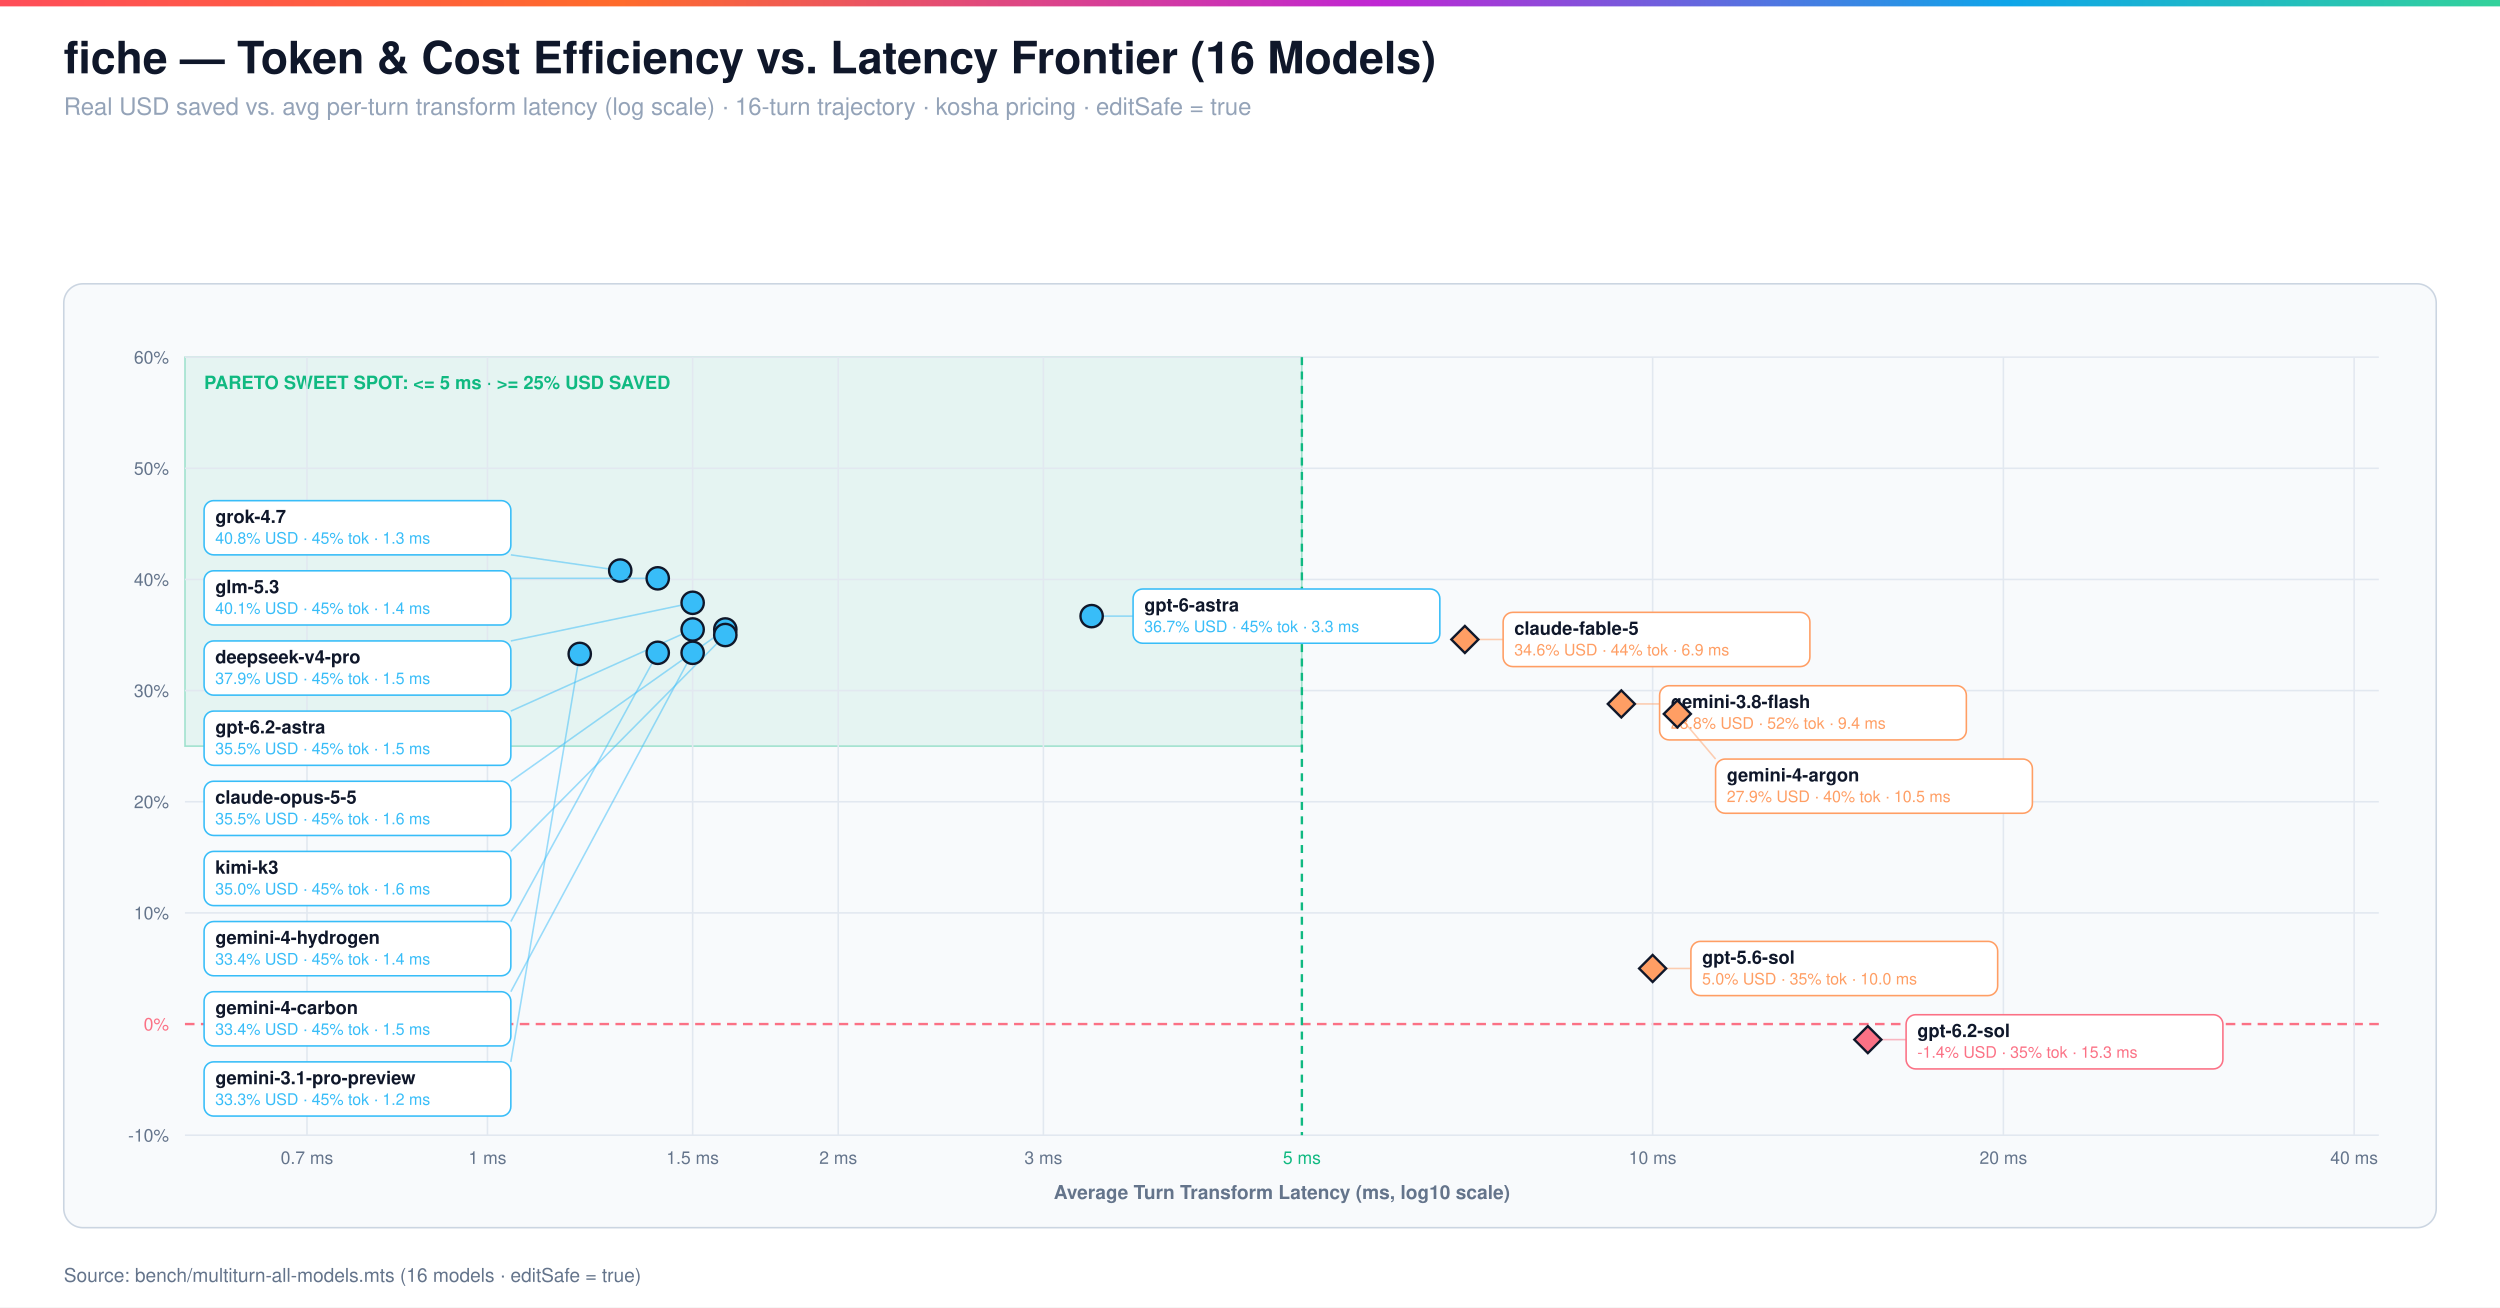
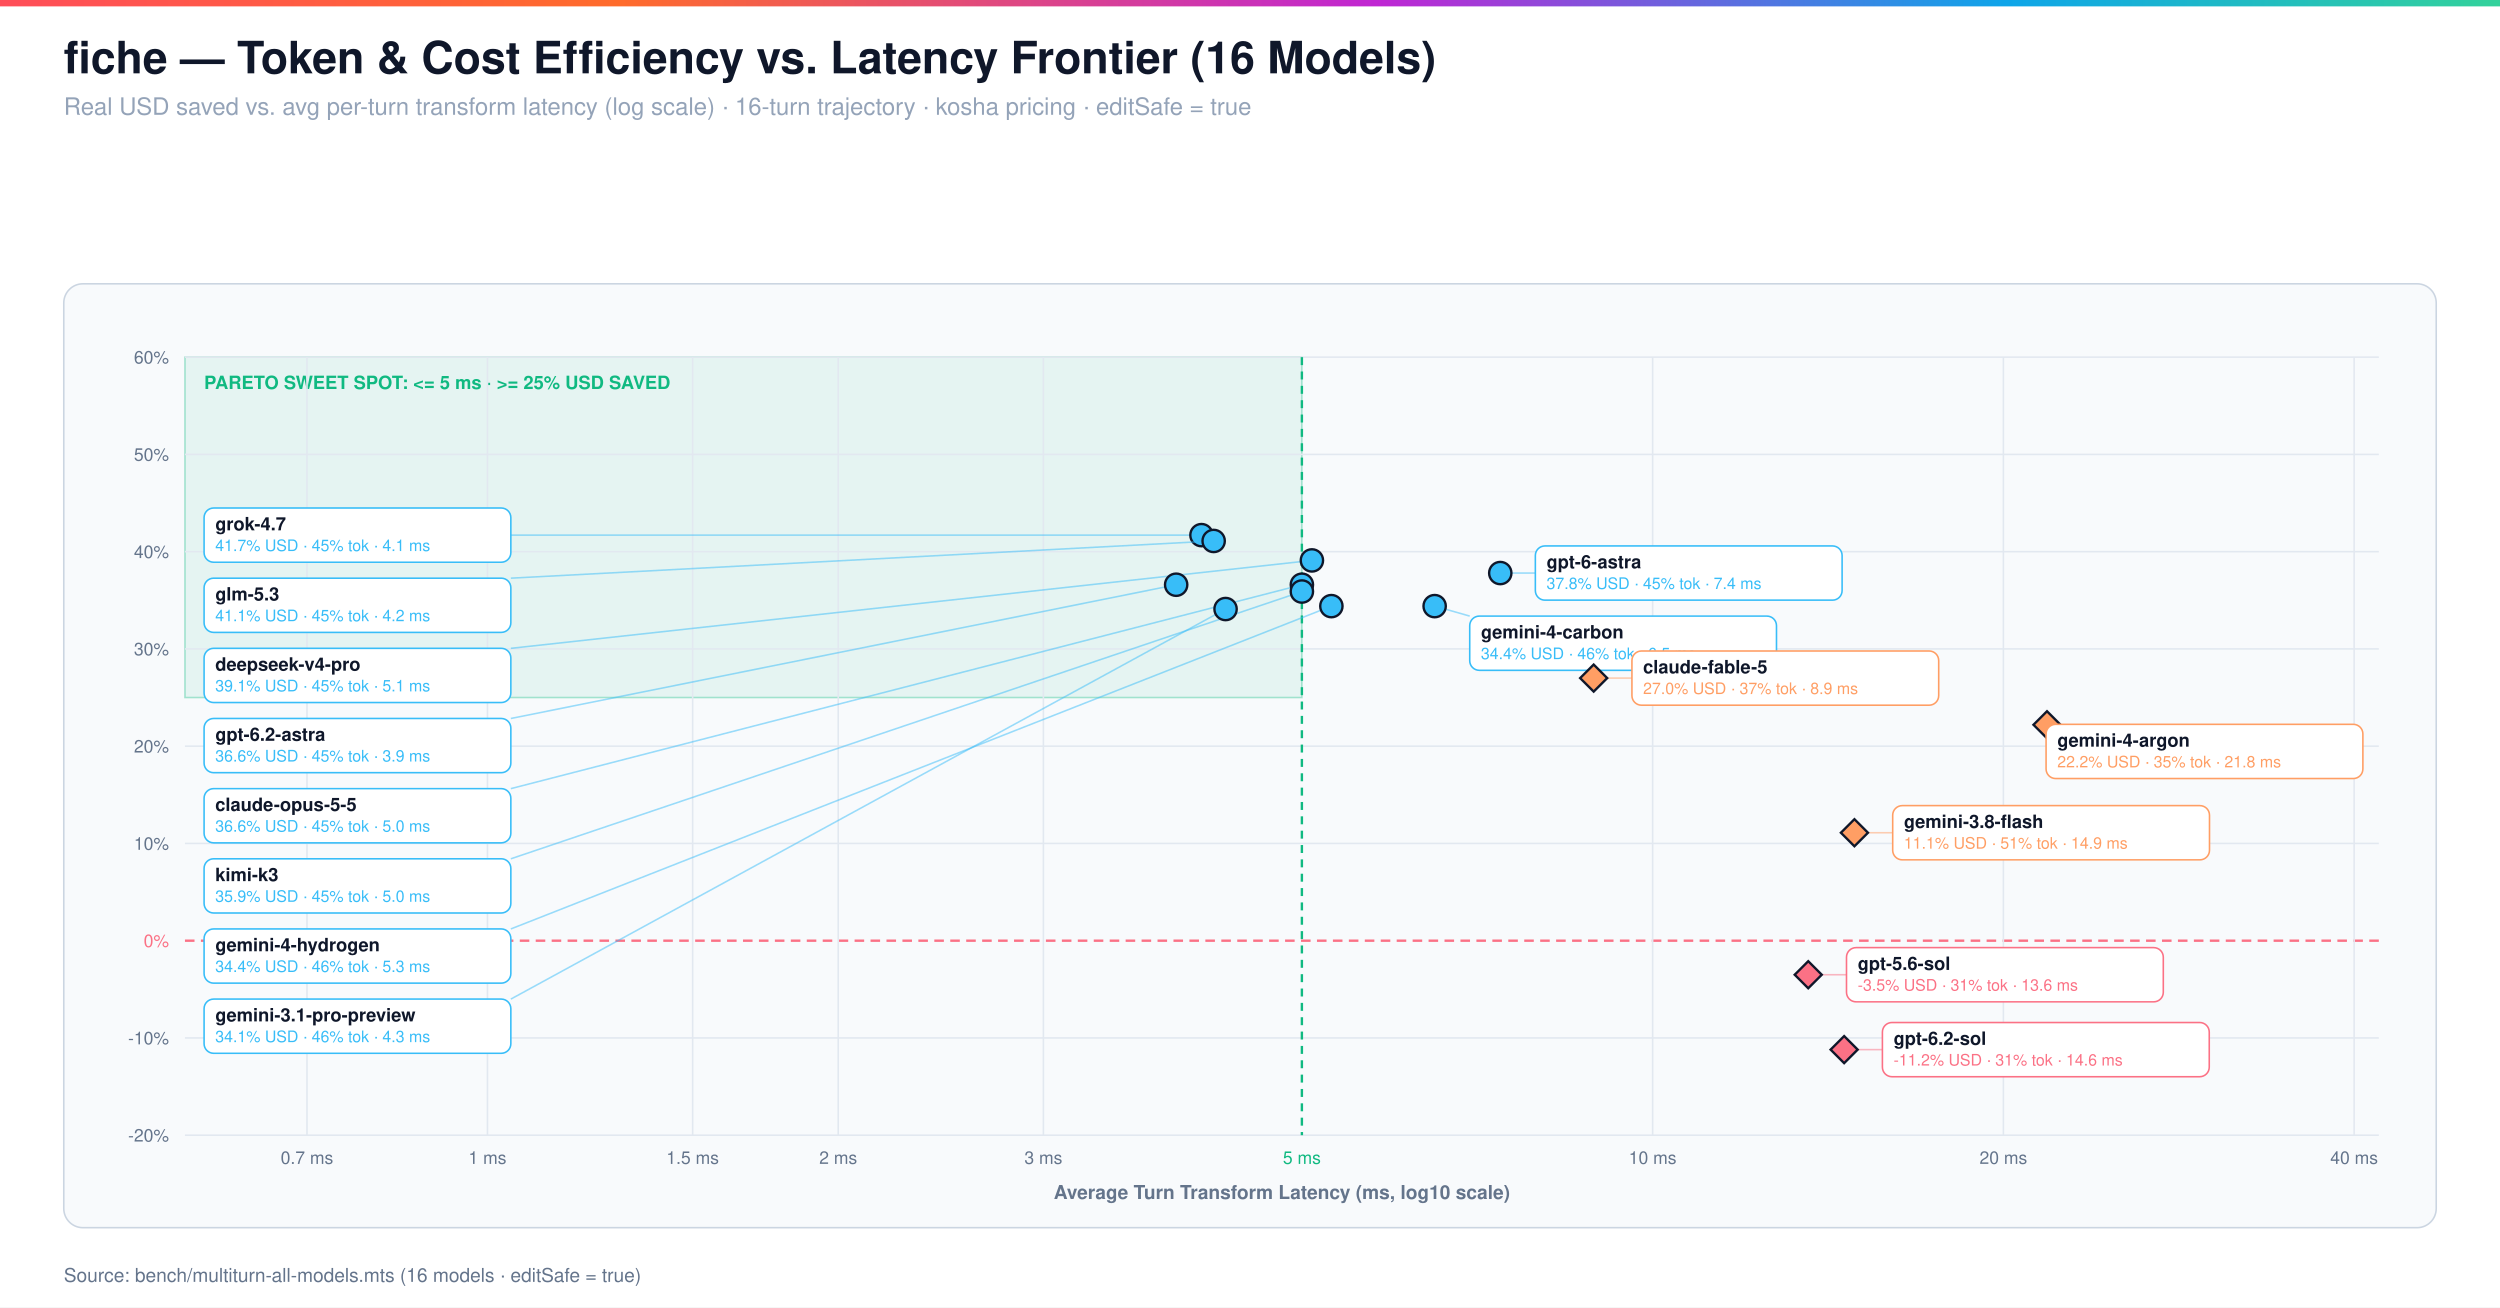
<svg xmlns="http://www.w3.org/2000/svg" viewBox="0 0 1568 820" width="1568" height="820" font-family="-apple-system,BlinkMacSystemFont,Segoe UI,Helvetica,Arial,sans-serif">
  <defs>
    <linearGradient id="prism" x1="0" y1="0" x2="1" y2="0">
      <stop offset="0%" stop-color="#FF4D5A" />
      <stop offset="25%" stop-color="#FF6B2B" />
      <stop offset="55%" stop-color="#C026D3" />
      <stop offset="80%" stop-color="#0EA5E9" />
      <stop offset="100%" stop-color="#34D399" />
    </linearGradient>
  </defs>
  <rect width="1568" height="820" fill="#FFFFFF" />
  <rect width="1568" height="4" fill="url(#prism)" />
  <text x="40" y="46" fill="#0F172A" font-size="28" font-weight="700">fiche — Token &amp; Cost Efficiency vs. Latency Frontier (16 Models)</text>
  <text x="40" y="72" fill="#94A3B8" font-size="15">Real USD saved vs. avg per-turn transform latency (log scale) · 16-turn trajectory · kosha pricing · editSafe = true</text>
  <rect x="40" y="178" width="1488" height="592" rx="12" fill="#F8FAFC" stroke="#CBD5E1" />
-   <rect x="116" y="224" width="700.543" height="244" fill="rgba(16,185,129,0.085)" stroke="rgba(16,185,129,0.35)" />
+   <rect x="116" y="224" width="700.543" height="213.5" fill="rgba(16,185,129,0.085)" stroke="rgba(16,185,129,0.35)" />
  <text x="128" y="244" fill="#10B981" font-size="11.5" font-weight="700">PARETO SWEET SPOT: &lt;= 5 ms · &gt;= 25% USD SAVED</text>
  <line x1="116" y1="712" x2="1492" y2="712" stroke="#E2E8F0" />
-   <text x="106" y="716" fill="#64748B" font-size="11" text-anchor="end">-10%</text>
-   <line x1="116" y1="642.286" x2="1492" y2="642.286" stroke="#FB7185" stroke-width="1.5" stroke-dasharray="6 4" />
-   <text x="106" y="646.286" fill="#FB7185" font-size="11" text-anchor="end">0%</text>
-   <line x1="116" y1="572.571" x2="1492" y2="572.571" stroke="#E2E8F0" />
-   <text x="106" y="576.571" fill="#64748B" font-size="11" text-anchor="end">10%</text>
-   <line x1="116" y1="502.857" x2="1492" y2="502.857" stroke="#E2E8F0" />
-   <text x="106" y="506.857" fill="#64748B" font-size="11" text-anchor="end">20%</text>
-   <line x1="116" y1="433.143" x2="1492" y2="433.143" stroke="#E2E8F0" />
-   <text x="106" y="437.143" fill="#64748B" font-size="11" text-anchor="end">30%</text>
-   <line x1="116" y1="363.429" x2="1492" y2="363.429" stroke="#E2E8F0" />
-   <text x="106" y="367.429" fill="#64748B" font-size="11" text-anchor="end">40%</text>
-   <line x1="116" y1="293.714" x2="1492" y2="293.714" stroke="#E2E8F0" />
-   <text x="106" y="297.714" fill="#64748B" font-size="11" text-anchor="end">50%</text>
+   <text x="106" y="716" fill="#64748B" font-size="11" text-anchor="end">-20%</text>
+   <line x1="116" y1="651" x2="1492" y2="651" stroke="#E2E8F0" />
+   <text x="106" y="655" fill="#64748B" font-size="11" text-anchor="end">-10%</text>
+   <line x1="116" y1="590" x2="1492" y2="590" stroke="#FB7185" stroke-width="1.5" stroke-dasharray="6 4" />
+   <text x="106" y="594" fill="#FB7185" font-size="11" text-anchor="end">0%</text>
+   <line x1="116" y1="529" x2="1492" y2="529" stroke="#E2E8F0" />
+   <text x="106" y="533" fill="#64748B" font-size="11" text-anchor="end">10%</text>
+   <line x1="116" y1="468" x2="1492" y2="468" stroke="#E2E8F0" />
+   <text x="106" y="472" fill="#64748B" font-size="11" text-anchor="end">20%</text>
+   <line x1="116" y1="407" x2="1492" y2="407" stroke="#E2E8F0" />
+   <text x="106" y="411" fill="#64748B" font-size="11" text-anchor="end">30%</text>
+   <line x1="116" y1="346" x2="1492" y2="346" stroke="#E2E8F0" />
+   <text x="106" y="350" fill="#64748B" font-size="11" text-anchor="end">40%</text>
+   <line x1="116" y1="285" x2="1492" y2="285" stroke="#E2E8F0" />
+   <text x="106" y="289" fill="#64748B" font-size="11" text-anchor="end">50%</text>
  <line x1="116" y1="224" x2="1492" y2="224" stroke="#E2E8F0" />
  <text x="106" y="228" fill="#64748B" font-size="11" text-anchor="end">60%</text>
  <line x1="192.54" y1="224" x2="192.54" y2="712" stroke="#E2E8F0" />
  <text x="192.54" y="730" fill="#64748B" font-size="11" text-anchor="middle">0.7 ms</text>
  <line x1="305.741" y1="224" x2="305.741" y2="712" stroke="#E2E8F0" />
  <text x="305.741" y="730" fill="#64748B" font-size="11" text-anchor="middle">1 ms</text>
  <line x1="434.427" y1="224" x2="434.427" y2="712" stroke="#E2E8F0" />
  <text x="434.427" y="730" fill="#64748B" font-size="11" text-anchor="middle">1.5 ms</text>
  <line x1="525.732" y1="224" x2="525.732" y2="712" stroke="#E2E8F0" />
  <text x="525.732" y="730" fill="#64748B" font-size="11" text-anchor="middle">2 ms</text>
  <line x1="654.418" y1="224" x2="654.418" y2="712" stroke="#E2E8F0" />
  <text x="654.418" y="730" fill="#64748B" font-size="11" text-anchor="middle">3 ms</text>
  <line x1="816.543" y1="224" x2="816.543" y2="712" stroke="#10B981" stroke-width="1.5" stroke-dasharray="5 4" />
  <text x="816.543" y="730" fill="#10B981" font-size="11" text-anchor="middle">5 ms</text>
  <line x1="1036.534" y1="224" x2="1036.534" y2="712" stroke="#E2E8F0" />
  <text x="1036.534" y="730" fill="#64748B" font-size="11" text-anchor="middle">10 ms</text>
  <line x1="1256.524" y1="224" x2="1256.524" y2="712" stroke="#E2E8F0" />
  <text x="1256.524" y="730" fill="#64748B" font-size="11" text-anchor="middle">20 ms</text>
  <line x1="1476.515" y1="224" x2="1476.515" y2="712" stroke="#E2E8F0" />
  <text x="1476.515" y="730" fill="#64748B" font-size="11" text-anchor="middle">40 ms</text>
-   <line x1="389.01" y1="357.851" x2="320.4" y2="348" stroke="#38BDF8" stroke-opacity="0.5" />
-   <circle cx="389.01" cy="357.851" r="7" fill="#38BDF8" stroke="#0F172A" stroke-width="1.5" />
-   <rect x="128" y="314" width="192.4" height="34" rx="6" fill="#FFFFFF" stroke="#38BDF8" />
-   <text x="135" y="328" fill="#0F172A" font-size="11.5" font-weight="700">grok-4.7</text>
-   <text x="135" y="341" fill="#38BDF8" font-size="10" font-weight="500">40.8% USD · 45% tok · 1.3 ms</text>
-   <line x1="412.53" y1="362.731" x2="320.4" y2="362.731" stroke="#38BDF8" stroke-opacity="0.5" />
-   <circle cx="412.53" cy="362.731" r="7" fill="#38BDF8" stroke="#0F172A" stroke-width="1.5" />
-   <rect x="128" y="358" width="192.4" height="34" rx="6" fill="#FFFFFF" stroke="#38BDF8" />
-   <text x="135" y="372" fill="#0F172A" font-size="11.5" font-weight="700">glm-5.3</text>
-   <text x="135" y="385" fill="#38BDF8" font-size="10" font-weight="500">40.1% USD · 45% tok · 1.4 ms</text>
-   <line x1="434.427" y1="378.069" x2="320.4" y2="402" stroke="#38BDF8" stroke-opacity="0.5" />
-   <circle cx="434.427" cy="378.069" r="7" fill="#38BDF8" stroke="#0F172A" stroke-width="1.5" />
-   <rect x="128" y="402" width="192.4" height="34" rx="6" fill="#FFFFFF" stroke="#38BDF8" />
-   <text x="135" y="416" fill="#0F172A" font-size="11.5" font-weight="700">deepseek-v4-pro</text>
-   <text x="135" y="429" fill="#38BDF8" font-size="10" font-weight="500">37.9% USD · 45% tok · 1.5 ms</text>
-   <line x1="684.667" y1="386.434" x2="710.667" y2="386.434" stroke="#38BDF8" stroke-opacity="0.5" />
-   <circle cx="684.667" cy="386.434" r="7" fill="#38BDF8" stroke="#0F172A" stroke-width="1.5" />
-   <rect x="710.667" y="369.434" width="192.4" height="34" rx="6" fill="#FFFFFF" stroke="#38BDF8" />
-   <text x="717.667" y="383.434" fill="#0F172A" font-size="11.5" font-weight="700">gpt-6-astra</text>
-   <text x="717.667" y="396.434" fill="#38BDF8" font-size="10" font-weight="500">36.7% USD · 45% tok · 3.3 ms</text>
-   <line x1="434.427" y1="394.8" x2="320.4" y2="446" stroke="#38BDF8" stroke-opacity="0.5" />
-   <circle cx="434.427" cy="394.8" r="7" fill="#38BDF8" stroke="#0F172A" stroke-width="1.5" />
-   <rect x="128" y="446" width="192.4" height="34" rx="6" fill="#FFFFFF" stroke="#38BDF8" />
-   <text x="135" y="460" fill="#0F172A" font-size="11.5" font-weight="700">gpt-6.2-astra</text>
-   <text x="135" y="473" fill="#38BDF8" font-size="10" font-weight="500">35.5% USD · 45% tok · 1.5 ms</text>
-   <line x1="454.91" y1="394.8" x2="320.4" y2="490" stroke="#38BDF8" stroke-opacity="0.5" />
-   <circle cx="454.91" cy="394.8" r="7" fill="#38BDF8" stroke="#0F172A" stroke-width="1.5" />
-   <rect x="128" y="490" width="192.4" height="34" rx="6" fill="#FFFFFF" stroke="#38BDF8" />
-   <text x="135" y="504" fill="#0F172A" font-size="11.5" font-weight="700">claude-opus-5-5</text>
-   <text x="135" y="517" fill="#38BDF8" font-size="10" font-weight="500">35.5% USD · 45% tok · 1.6 ms</text>
-   <line x1="454.91" y1="398.286" x2="320.4" y2="534" stroke="#38BDF8" stroke-opacity="0.5" />
-   <circle cx="454.91" cy="398.286" r="7" fill="#38BDF8" stroke="#0F172A" stroke-width="1.5" />
-   <rect x="128" y="534" width="192.4" height="34" rx="6" fill="#FFFFFF" stroke="#38BDF8" />
-   <text x="135" y="548" fill="#0F172A" font-size="11.5" font-weight="700">kimi-k3</text>
-   <text x="135" y="561" fill="#38BDF8" font-size="10" font-weight="500">35.0% USD · 45% tok · 1.6 ms</text>
-   <line x1="918.766" y1="401.074" x2="942.766" y2="401.074" stroke="#FF9E64" stroke-opacity="0.5" />
-   <rect x="912.766" y="395.074" width="12" height="12" transform="rotate(45 918.766 401.0743)" fill="#FF9E64" stroke="#0F172A" stroke-width="1.5" />
-   <rect x="942.766" y="384.074" width="192.4" height="34" rx="6" fill="#FFFFFF" stroke="#FF9E64" />
-   <text x="949.766" y="398.074" fill="#0F172A" font-size="11.5" font-weight="700">claude-fable-5</text>
-   <text x="949.766" y="411.074" fill="#FF9E64" font-size="10" font-weight="500">34.6% USD · 44% tok · 6.9 ms</text>
-   <line x1="412.53" y1="409.44" x2="320.4" y2="578" stroke="#38BDF8" stroke-opacity="0.5" />
-   <circle cx="412.53" cy="409.44" r="7" fill="#38BDF8" stroke="#0F172A" stroke-width="1.5" />
-   <rect x="128" y="578" width="192.4" height="34" rx="6" fill="#FFFFFF" stroke="#38BDF8" />
-   <text x="135" y="592" fill="#0F172A" font-size="11.5" font-weight="700">gemini-4-hydrogen</text>
-   <text x="135" y="605" fill="#38BDF8" font-size="10" font-weight="500">33.4% USD · 45% tok · 1.4 ms</text>
-   <line x1="434.427" y1="409.44" x2="320.4" y2="622" stroke="#38BDF8" stroke-opacity="0.5" />
-   <circle cx="434.427" cy="409.44" r="7" fill="#38BDF8" stroke="#0F172A" stroke-width="1.5" />
-   <rect x="128" y="622" width="192.4" height="34" rx="6" fill="#FFFFFF" stroke="#38BDF8" />
-   <text x="135" y="636" fill="#0F172A" font-size="11.5" font-weight="700">gemini-4-carbon</text>
-   <text x="135" y="649" fill="#38BDF8" font-size="10" font-weight="500">33.4% USD · 45% tok · 1.5 ms</text>
-   <line x1="363.606" y1="410.137" x2="320.4" y2="666" stroke="#38BDF8" stroke-opacity="0.5" />
-   <circle cx="363.606" cy="410.137" r="7" fill="#38BDF8" stroke="#0F172A" stroke-width="1.5" />
-   <rect x="128" y="666" width="192.4" height="34" rx="6" fill="#FFFFFF" stroke="#38BDF8" />
-   <text x="135" y="680" fill="#0F172A" font-size="11.5" font-weight="700">gemini-3.1-pro-preview</text>
-   <text x="135" y="693" fill="#38BDF8" font-size="10" font-weight="500">33.3% USD · 45% tok · 1.2 ms</text>
-   <line x1="1016.896" y1="441.509" x2="1040.896" y2="441.509" stroke="#FF9E64" stroke-opacity="0.5" />
-   <rect x="1010.896" y="435.509" width="12" height="12" transform="rotate(45 1016.896 441.5086)" fill="#FF9E64" stroke="#0F172A" stroke-width="1.5" />
-   <rect x="1040.896" y="430.074" width="192.4" height="34" rx="6" fill="#FFFFFF" stroke="#FF9E64" />
-   <text x="1047.896" y="444.074" fill="#0F172A" font-size="11.5" font-weight="700">gemini-3.8-flash</text>
-   <text x="1047.896" y="457.074" fill="#FF9E64" font-size="10" font-weight="500">28.8% USD · 52% tok · 9.4 ms</text>
-   <line x1="1052.019" y1="447.783" x2="1076.019" y2="476.074" stroke="#FF9E64" stroke-opacity="0.5" />
-   <rect x="1046.019" y="441.783" width="12" height="12" transform="rotate(45 1052.019 447.7829)" fill="#FF9E64" stroke="#0F172A" stroke-width="1.5" />
-   <rect x="1076.019" y="476.074" width="198.7" height="34" rx="6" fill="#FFFFFF" stroke="#FF9E64" />
-   <text x="1083.019" y="490.074" fill="#0F172A" font-size="11.5" font-weight="700">gemini-4-argon</text>
-   <text x="1083.019" y="503.074" fill="#FF9E64" font-size="10" font-weight="500">27.9% USD · 40% tok · 10.5 ms</text>
-   <line x1="1036.534" y1="607.429" x2="1060.534" y2="607.429" stroke="#FF9E64" stroke-opacity="0.5" />
-   <rect x="1030.534" y="601.429" width="12" height="12" transform="rotate(45 1036.534 607.4286)" fill="#FF9E64" stroke="#0F172A" stroke-width="1.5" />
-   <rect x="1060.534" y="590.429" width="192.4" height="34" rx="6" fill="#FFFFFF" stroke="#FF9E64" />
-   <text x="1067.534" y="604.429" fill="#0F172A" font-size="11.5" font-weight="700">gpt-5.6-sol</text>
-   <text x="1067.534" y="617.429" fill="#FF9E64" font-size="10" font-weight="500">5.0% USD · 35% tok · 10.0 ms</text>
-   <line x1="1171.505" y1="652.046" x2="1195.505" y2="652.046" stroke="#FB7185" stroke-opacity="0.5" />
-   <rect x="1165.505" y="646.046" width="12" height="12" transform="rotate(45 1171.505 652.0457)" fill="#FB7185" stroke="#0F172A" stroke-width="1.5" />
-   <rect x="1195.505" y="636.429" width="198.7" height="34" rx="6" fill="#FFFFFF" stroke="#FB7185" />
-   <text x="1202.505" y="650.429" fill="#0F172A" font-size="11.5" font-weight="700">gpt-6.2-sol</text>
-   <text x="1202.505" y="663.429" fill="#FB7185" font-size="10" font-weight="500">-1.4% USD · 35% tok · 15.3 ms</text>
+   <line x1="753.559" y1="335.63" x2="320.4" y2="335.63" stroke="#38BDF8" stroke-opacity="0.5" />
+   <circle cx="753.559" cy="335.63" r="7" fill="#38BDF8" stroke="#0F172A" stroke-width="1.5" />
+   <rect x="128" y="318.63" width="192.4" height="34" rx="6" fill="#FFFFFF" stroke="#38BDF8" />
+   <text x="135" y="332.63" fill="#0F172A" font-size="11.5" font-weight="700">grok-4.7</text>
+   <text x="135" y="345.63" fill="#38BDF8" font-size="10" font-weight="500">41.7% USD · 45% tok · 4.1 ms</text>
+   <line x1="761.207" y1="339.29" x2="320.4" y2="362.63" stroke="#38BDF8" stroke-opacity="0.5" />
+   <circle cx="761.207" cy="339.29" r="7" fill="#38BDF8" stroke="#0F172A" stroke-width="1.5" />
+   <rect x="128" y="362.63" width="192.4" height="34" rx="6" fill="#FFFFFF" stroke="#38BDF8" />
+   <text x="135" y="376.63" fill="#0F172A" font-size="11.5" font-weight="700">glm-5.3</text>
+   <text x="135" y="389.63" fill="#38BDF8" font-size="10" font-weight="500">41.1% USD · 45% tok · 4.2 ms</text>
+   <line x1="822.828" y1="351.49" x2="320.4" y2="406.63" stroke="#38BDF8" stroke-opacity="0.5" />
+   <circle cx="822.828" cy="351.49" r="7" fill="#38BDF8" stroke="#0F172A" stroke-width="1.5" />
+   <rect x="128" y="406.63" width="192.4" height="34" rx="6" fill="#FFFFFF" stroke="#38BDF8" />
+   <text x="135" y="420.63" fill="#0F172A" font-size="11.5" font-weight="700">deepseek-v4-pro</text>
+   <text x="135" y="433.63" fill="#38BDF8" font-size="10" font-weight="500">39.1% USD · 45% tok · 5.1 ms</text>
+   <line x1="940.969" y1="359.42" x2="962.969" y2="359.42" stroke="#38BDF8" stroke-opacity="0.5" />
+   <circle cx="940.969" cy="359.42" r="7" fill="#38BDF8" stroke="#0F172A" stroke-width="1.5" />
+   <rect x="962.969" y="342.42" width="192.4" height="34" rx="6" fill="#FFFFFF" stroke="#38BDF8" />
+   <text x="969.969" y="356.42" fill="#0F172A" font-size="11.5" font-weight="700">gpt-6-astra</text>
+   <text x="969.969" y="369.42" fill="#38BDF8" font-size="10" font-weight="500">37.8% USD · 45% tok · 7.4 ms</text>
+   <line x1="737.687" y1="366.74" x2="320.4" y2="450.63" stroke="#38BDF8" stroke-opacity="0.5" />
+   <circle cx="737.687" cy="366.74" r="7" fill="#38BDF8" stroke="#0F172A" stroke-width="1.5" />
+   <rect x="128" y="450.63" width="192.4" height="34" rx="6" fill="#FFFFFF" stroke="#38BDF8" />
+   <text x="135" y="464.63" fill="#0F172A" font-size="11.5" font-weight="700">gpt-6.2-astra</text>
+   <text x="135" y="477.63" fill="#38BDF8" font-size="10" font-weight="500">36.6% USD · 45% tok · 3.9 ms</text>
+   <line x1="816.543" y1="366.74" x2="320.4" y2="494.63" stroke="#38BDF8" stroke-opacity="0.5" />
+   <circle cx="816.543" cy="366.74" r="7" fill="#38BDF8" stroke="#0F172A" stroke-width="1.5" />
+   <rect x="128" y="494.63" width="192.4" height="34" rx="6" fill="#FFFFFF" stroke="#38BDF8" />
+   <text x="135" y="508.63" fill="#0F172A" font-size="11.5" font-weight="700">claude-opus-5-5</text>
+   <text x="135" y="521.63" fill="#38BDF8" font-size="10" font-weight="500">36.6% USD · 45% tok · 5.0 ms</text>
+   <line x1="816.543" y1="371.01" x2="320.4" y2="538.63" stroke="#38BDF8" stroke-opacity="0.5" />
+   <circle cx="816.543" cy="371.01" r="7" fill="#38BDF8" stroke="#0F172A" stroke-width="1.5" />
+   <rect x="128" y="538.63" width="192.4" height="34" rx="6" fill="#FFFFFF" stroke="#38BDF8" />
+   <text x="135" y="552.63" fill="#0F172A" font-size="11.5" font-weight="700">kimi-k3</text>
+   <text x="135" y="565.63" fill="#38BDF8" font-size="10" font-weight="500">35.9% USD · 45% tok · 5.0 ms</text>
+   <line x1="835.037" y1="380.16" x2="320.4" y2="582.63" stroke="#38BDF8" stroke-opacity="0.5" />
+   <circle cx="835.037" cy="380.16" r="7" fill="#38BDF8" stroke="#0F172A" stroke-width="1.5" />
+   <rect x="128" y="582.63" width="192.4" height="34" rx="6" fill="#FFFFFF" stroke="#38BDF8" />
+   <text x="135" y="596.63" fill="#0F172A" font-size="11.5" font-weight="700">gemini-4-hydrogen</text>
+   <text x="135" y="609.63" fill="#38BDF8" font-size="10" font-weight="500">34.4% USD · 46% tok · 5.3 ms</text>
+   <line x1="899.812" y1="380.16" x2="921.812" y2="386.42" stroke="#38BDF8" stroke-opacity="0.5" />
+   <circle cx="899.812" cy="380.16" r="7" fill="#38BDF8" stroke="#0F172A" stroke-width="1.5" />
+   <rect x="921.812" y="386.42" width="192.4" height="34" rx="6" fill="#FFFFFF" stroke="#38BDF8" />
+   <text x="928.812" y="400.42" fill="#0F172A" font-size="11.5" font-weight="700">gemini-4-carbon</text>
+   <text x="928.812" y="413.42" fill="#38BDF8" font-size="10" font-weight="500">34.4% USD · 46% tok · 6.5 ms</text>
+   <line x1="768.675" y1="381.99" x2="320.4" y2="626.63" stroke="#38BDF8" stroke-opacity="0.5" />
+   <circle cx="768.675" cy="381.99" r="7" fill="#38BDF8" stroke="#0F172A" stroke-width="1.5" />
+   <rect x="128" y="626.63" width="192.4" height="34" rx="6" fill="#FFFFFF" stroke="#38BDF8" />
+   <text x="135" y="640.63" fill="#0F172A" font-size="11.5" font-weight="700">gemini-3.1-pro-preview</text>
+   <text x="135" y="653.63" fill="#38BDF8" font-size="10" font-weight="500">34.1% USD · 46% tok · 4.3 ms</text>
+   <line x1="999.548" y1="425.3" x2="1023.548" y2="425.3" stroke="#FF9E64" stroke-opacity="0.5" />
+   <rect x="993.548" y="419.3" width="12" height="12" transform="rotate(45 999.5485 425.3)" fill="#FF9E64" stroke="#0F172A" stroke-width="1.5" />
+   <rect x="1023.548" y="408.3" width="192.4" height="34" rx="6" fill="#FFFFFF" stroke="#FF9E64" />
+   <text x="1030.548" y="422.3" fill="#0F172A" font-size="11.5" font-weight="700">claude-fable-5</text>
+   <text x="1030.548" y="435.3" fill="#FF9E64" font-size="10" font-weight="500">27.0% USD · 37% tok · 8.9 ms</text>
+   <rect x="1277.875" y="448.58" width="12" height="12" transform="rotate(45 1283.875 454.58)" fill="#FF9E64" stroke="#0F172A" stroke-width="1.5" />
+   <rect x="1283.3" y="454.3" width="198.7" height="34" rx="6" fill="#FFFFFF" stroke="#FF9E64" />
+   <text x="1290.3" y="468.3" fill="#0F172A" font-size="11.5" font-weight="700">gemini-4-argon</text>
+   <text x="1290.3" y="481.3" fill="#FF9E64" font-size="10" font-weight="500">22.2% USD · 35% tok · 21.8 ms</text>
+   <line x1="1163.097" y1="522.29" x2="1187.097" y2="522.29" stroke="#FF9E64" stroke-opacity="0.5" />
+   <rect x="1157.097" y="516.29" width="12" height="12" transform="rotate(45 1163.097 522.29)" fill="#FF9E64" stroke="#0F172A" stroke-width="1.5" />
+   <rect x="1187.097" y="505.29" width="198.7" height="34" rx="6" fill="#FFFFFF" stroke="#FF9E64" />
+   <text x="1194.097" y="519.29" fill="#0F172A" font-size="11.5" font-weight="700">gemini-3.8-flash</text>
+   <text x="1194.097" y="532.29" fill="#FF9E64" font-size="10" font-weight="500">11.1% USD · 51% tok · 14.9 ms</text>
+   <line x1="1134.123" y1="611.35" x2="1158.123" y2="611.35" stroke="#FB7185" stroke-opacity="0.5" />
+   <rect x="1128.123" y="605.35" width="12" height="12" transform="rotate(45 1134.123 611.35)" fill="#FB7185" stroke="#0F172A" stroke-width="1.5" />
+   <rect x="1158.123" y="594.35" width="198.7" height="34" rx="6" fill="#FFFFFF" stroke="#FB7185" />
+   <text x="1165.123" y="608.35" fill="#0F172A" font-size="11.5" font-weight="700">gpt-5.6-sol</text>
+   <text x="1165.123" y="621.35" fill="#FB7185" font-size="10" font-weight="500">-3.5% USD · 31% tok · 13.6 ms</text>
+   <line x1="1156.642" y1="658.32" x2="1180.642" y2="658.32" stroke="#FB7185" stroke-opacity="0.5" />
+   <rect x="1150.642" y="652.32" width="12" height="12" transform="rotate(45 1156.642 658.32)" fill="#FB7185" stroke="#0F172A" stroke-width="1.5" />
+   <rect x="1180.642" y="641.32" width="205" height="34" rx="6" fill="#FFFFFF" stroke="#FB7185" />
+   <text x="1187.642" y="655.32" fill="#0F172A" font-size="11.5" font-weight="700">gpt-6.2-sol</text>
+   <text x="1187.642" y="668.32" fill="#FB7185" font-size="10" font-weight="500">-11.2% USD · 31% tok · 14.6 ms</text>
  <text x="804" y="752" fill="#64748B" font-size="12" font-weight="600" text-anchor="middle">Average Turn Transform Latency (ms, log10 scale)</text>
  <text x="40" y="804" fill="#64748B" font-size="12">Source: bench/multiturn-all-models.mts (16 models · editSafe = true)</text>
</svg>
